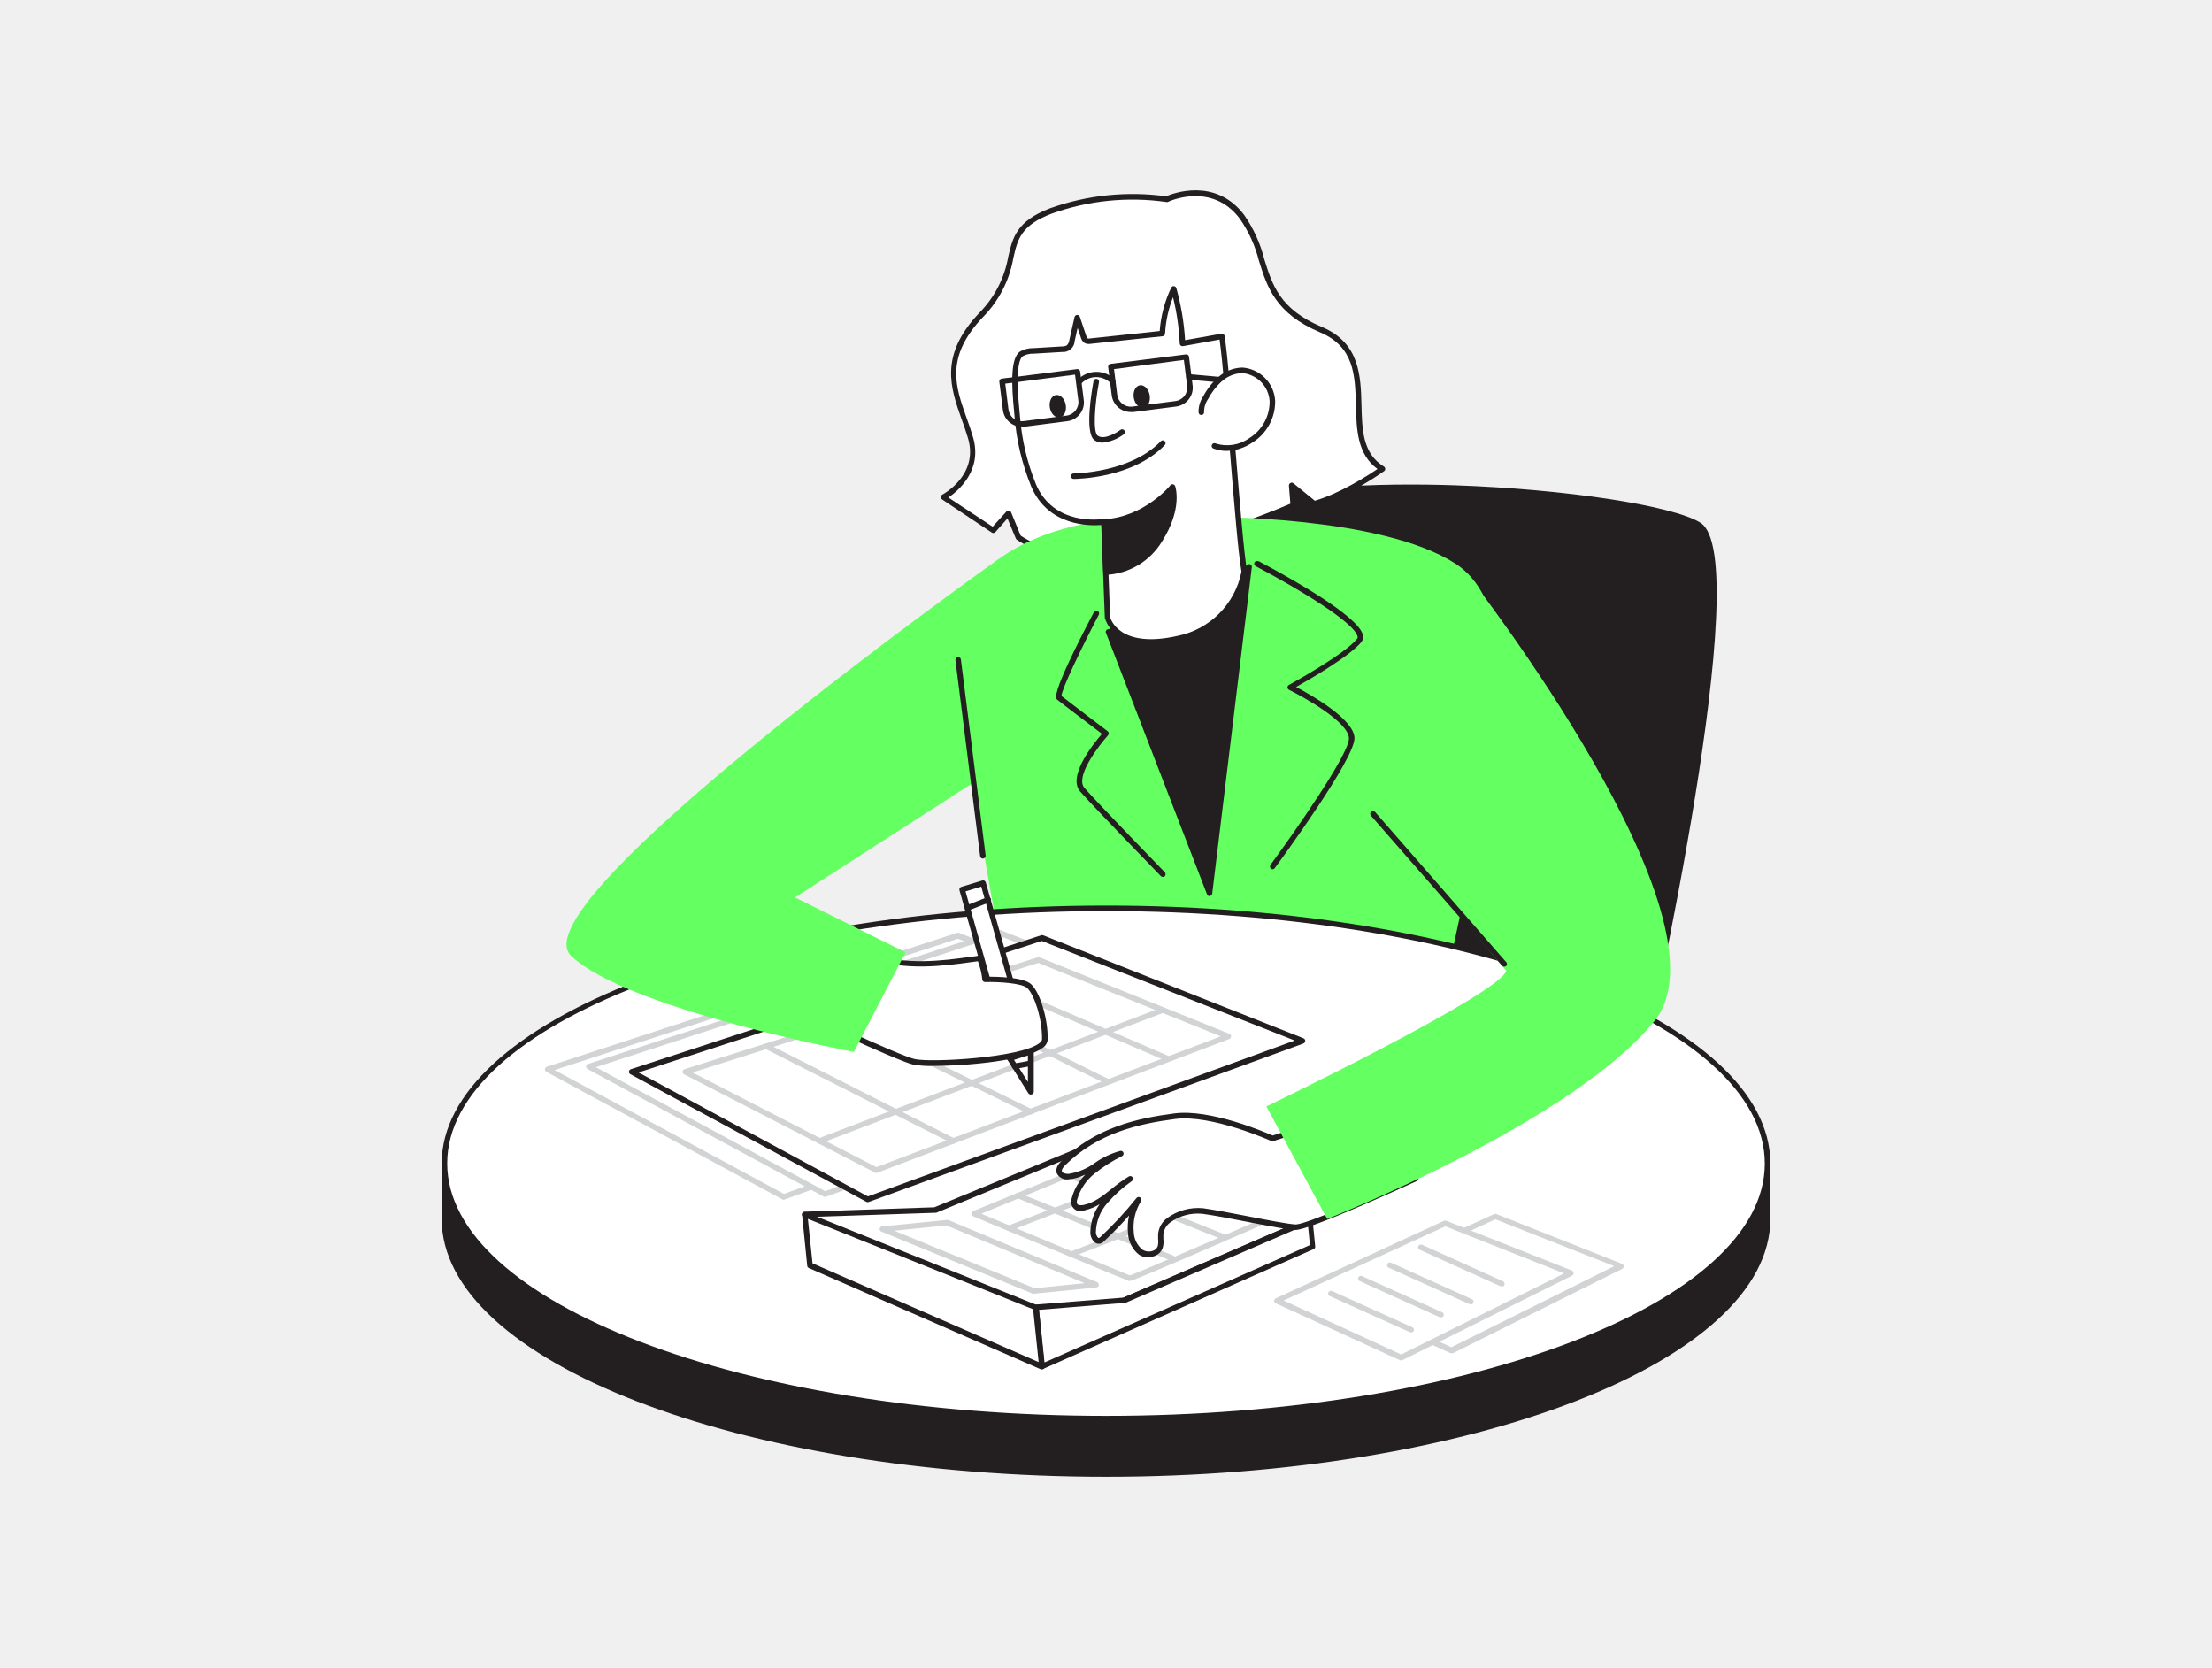
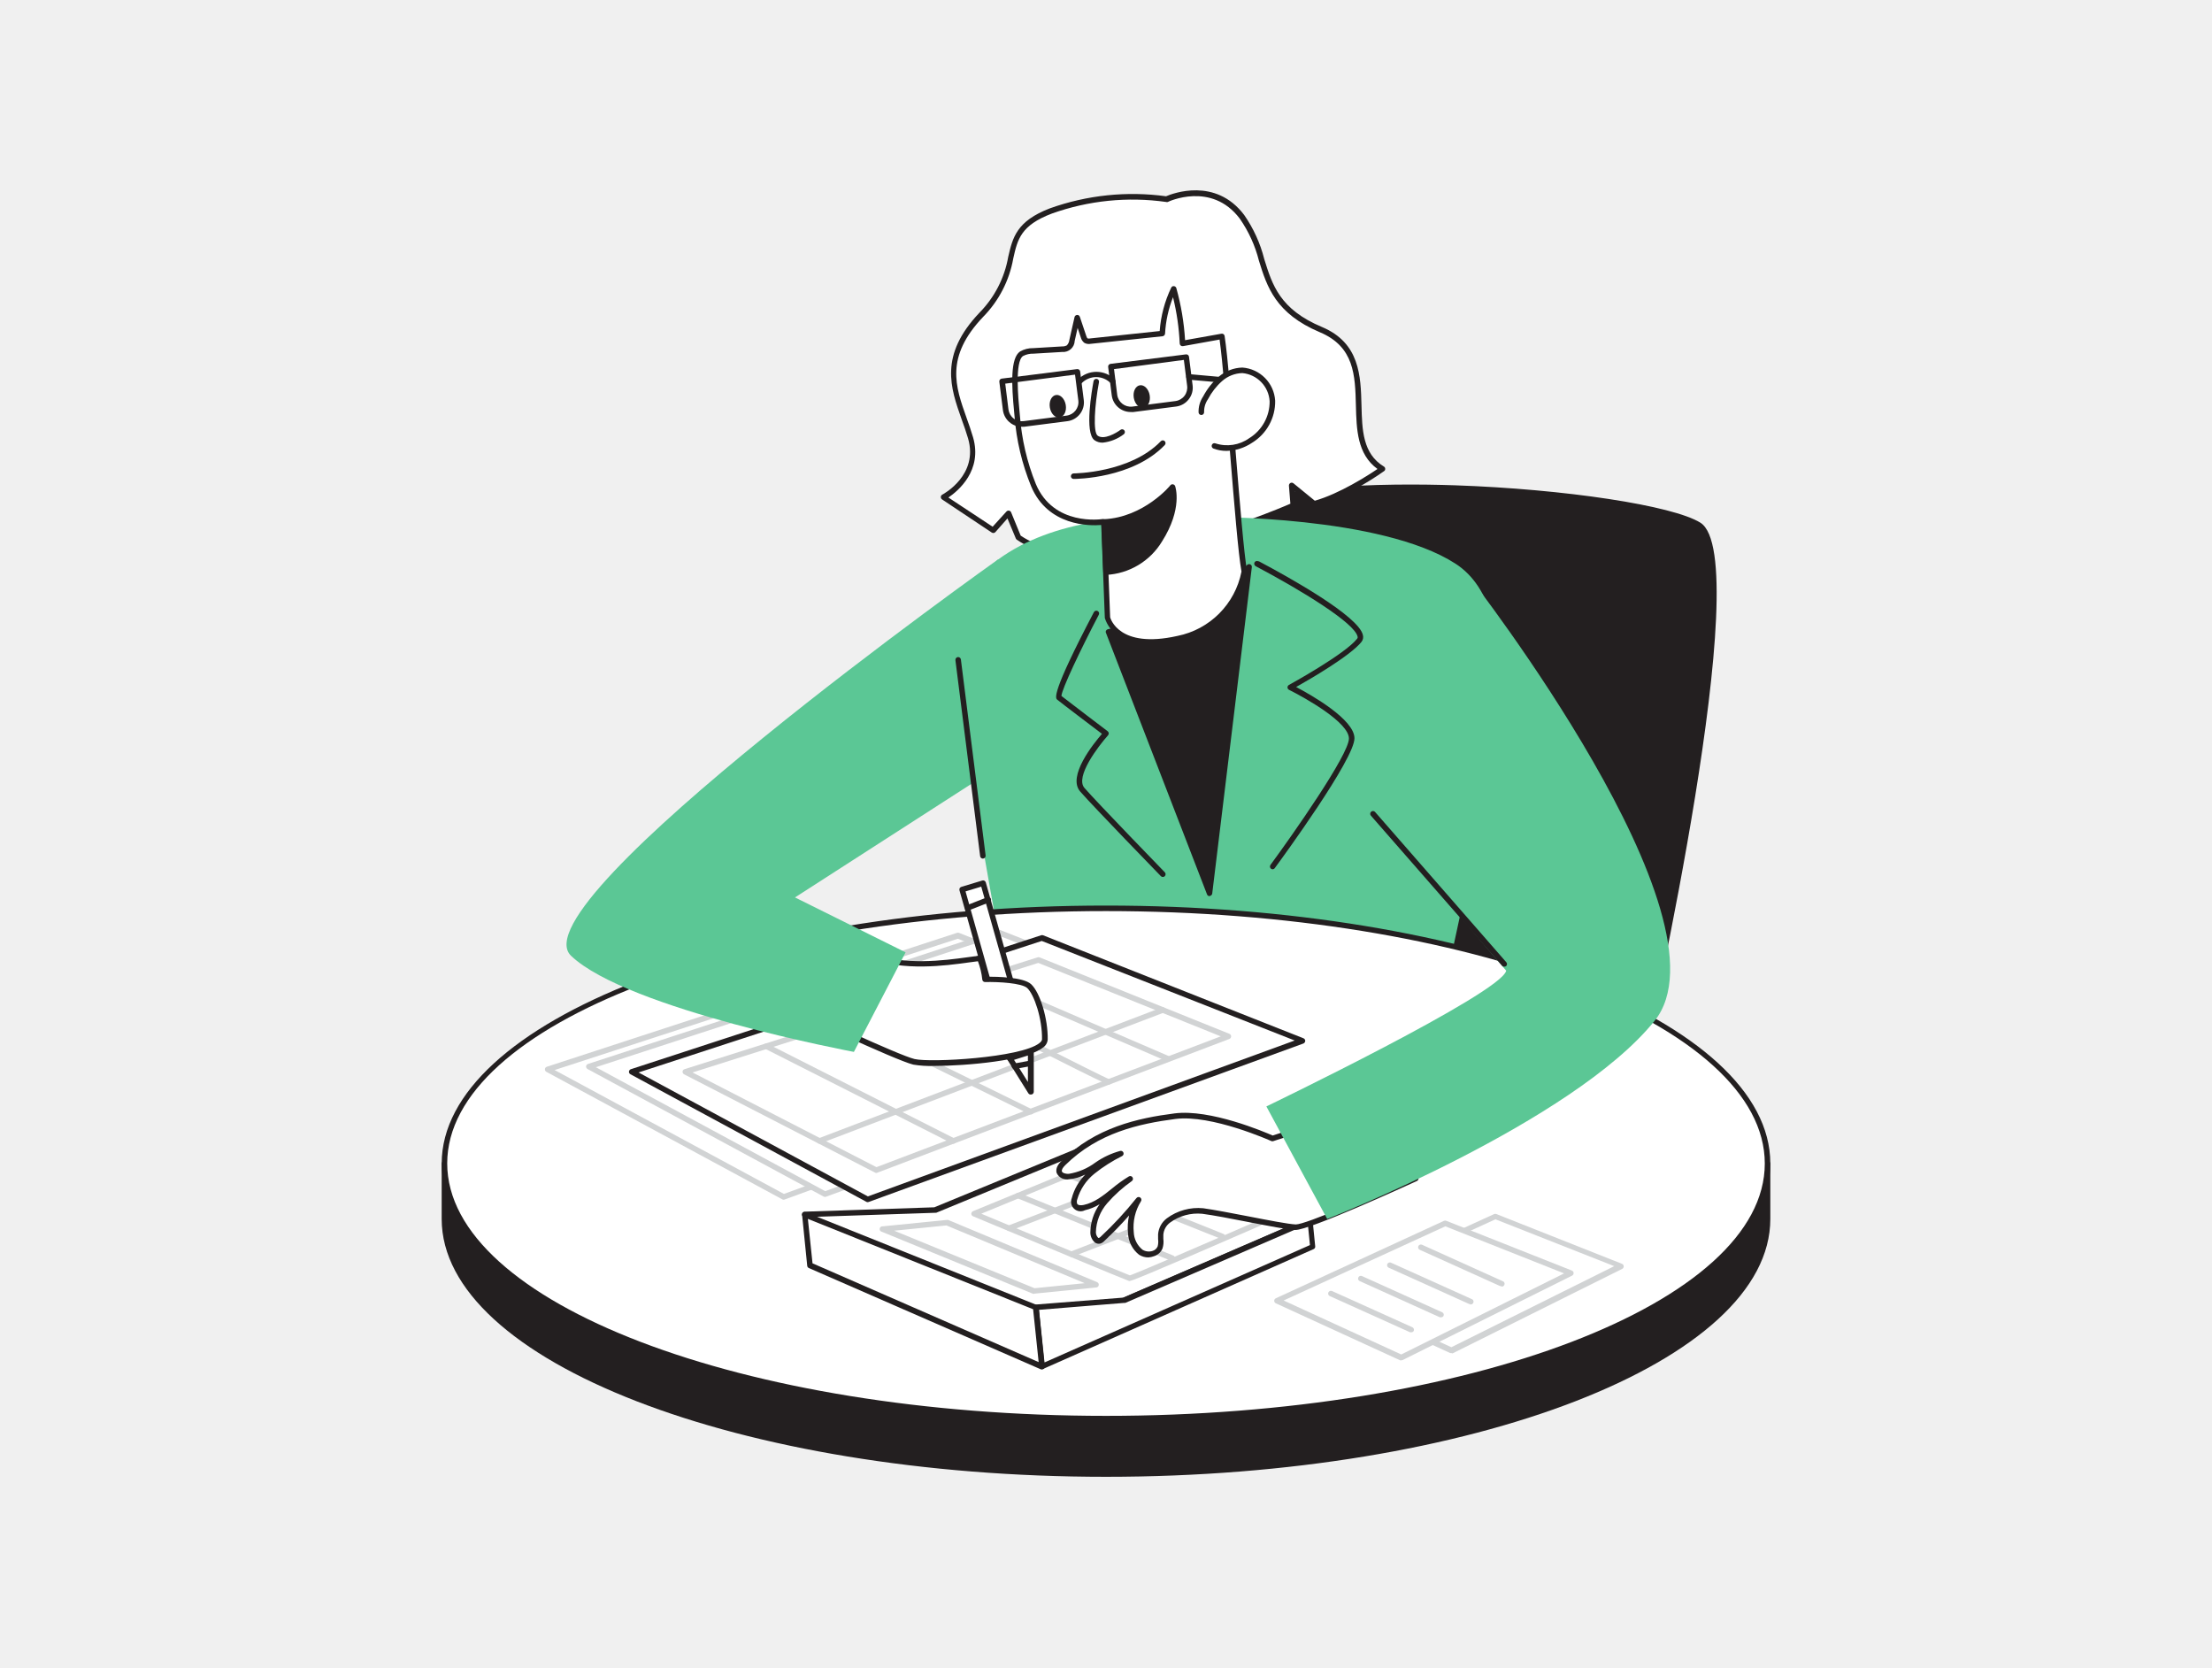
<svg xmlns="http://www.w3.org/2000/svg" viewBox="0 0 400 300" width="406" height="306" class="illustration styles_illustrationTablet__1DWOa">
  <g id="_374_accountant_flatline" data-name="#374_accountant_flatline">
    <path d="M296.78,190.67s20.46-90.28,10.42-96.53-78.61-11.57-87.31,0S205,177.63,205,177.63Z" fill="#231f20" />
    <path d="M296.78,191.17h-.07l-91.77-13a.51.51,0,0,1-.43-.54c.26-2.94,6.3-72.18,15-83.74,5.54-7.36,32.32-7.26,43.57-6.88,19.9.68,39.41,3.65,44.4,6.76,10.22,6.36-9.35,93.36-10.19,97.06A.51.51,0,0,1,296.78,191.17Zm-91.23-14,90.84,12.91c5.72-25.34,18.48-90.6,10.55-95.54-9.5-5.9-78-11.62-86.65-.13C212.15,105.29,206.11,171,205.55,177.2Z" fill="#231f20" />
    <path d="M83.21,209.65C95.09,189,142.86,173.55,200,173.55S304.91,189,316.79,209.65h2.84v10c0,25.47-53.56,46.12-119.63,46.12S80.37,245.14,80.37,219.67v-10Z" fill="#231f20" />
    <path d="M200,266.29c-66.24,0-120.13-20.91-120.13-46.62v-10a.5.5,0,0,1,.5-.5h2.55c6-10.09,20.7-19.24,41.56-25.77,21.26-6.66,48.08-10.33,75.52-10.33s54.26,3.67,75.52,10.33c20.86,6.53,35.6,15.68,41.56,25.77h2.55a.5.5,0,0,1,.5.5v10C320.13,245.38,266.24,266.29,200,266.29ZM80.87,210.15v9.52c0,25.16,53.44,45.62,119.13,45.62s119.13-20.46,119.13-45.62v-9.52h-2.34a.52.52,0,0,1-.44-.25c-11.94-20.77-60.87-35.85-116.35-35.85S95.59,189.13,83.65,209.9a.52.52,0,0,1-.44.25Z" fill="#231f20" />
    <path d="M210.92,35.32s8.24-4,13.65,3.15,2.15,15.3,14.28,20.4,2.3,19.81,11.13,25.19c0,0-6.69,4.78-12.33,6.29L233.58,87l.29,3.61s-35.14,15.85-49.71,5.79l-1.82-4.35-2.74,3-9-6s7-3.66,4.91-10.74-6.64-13.23,1.94-22.26,2-14.72,12.56-18.74A43.37,43.37,0,0,1,210.92,35.32Z" fill="#fff" />
    <path d="M197.48,100.3c-5.72,0-10.27-1.15-13.6-3.45a.52.52,0,0,1-.18-.21L182.18,93,180,95.47a.51.51,0,0,1-.65.09l-9-6a.52.52,0,0,1-.22-.44.49.49,0,0,1,.27-.42c.27-.15,6.57-3.57,4.66-10.16-.34-1.17-.76-2.34-1.17-3.47-2-5.67-4.12-11.54,3.23-19.27a19.06,19.06,0,0,0,5.2-10.1c.8-3.47,1.5-6.46,7.54-8.77a44.49,44.49,0,0,1,21-2.18c1.18-.51,8.94-3.48,14.12,3.37a24.39,24.39,0,0,1,3.64,8c1.45,4.67,2.82,9.08,10.44,12.27,6.85,2.88,7,8.87,7.14,14.15.11,4.5.23,8.75,4.05,11.08a.47.47,0,0,1,.24.41.46.46,0,0,1-.21.42c-.27.2-6.82,4.85-12.49,6.37a.49.49,0,0,1-.45-.09l-3.16-2.58.2,2.45a.51.51,0,0,1-.3.5A133.31,133.31,0,0,1,214.6,97.8,70.57,70.57,0,0,1,197.48,100.3Zm-12.91-4.19c13.5,9.12,45.23-4.23,48.77-5.77l-.26-3.26a.53.53,0,0,1,.27-.49.51.51,0,0,1,.55.06l3.86,3.15c4.47-1.27,9.61-4.57,11.33-5.74-3.67-2.68-3.79-7.15-3.9-11.49-.14-5.46-.28-10.62-6.53-13.24-8-3.38-9.55-8.22-11-12.91a23.29,23.29,0,0,0-3.48-7.64c-5.1-6.75-12.95-3.05-13-3a.47.47,0,0,1-.31,0,43.31,43.31,0,0,0-20.67,2.1C184.61,40,184,42.52,183.23,46a20.07,20.07,0,0,1-5.45,10.56c-6.93,7.29-5,12.61-3,18.24.41,1.14.83,2.33,1.18,3.53,1.74,6-2.69,9.69-4.46,10.89l8,5.28L182,91.75a.53.53,0,0,1,.46-.16.51.51,0,0,1,.38.3Z" fill="#231f20" />
-     <path d="M218.66,92.74s31.12-.25,44.55,8.45,6,37.86,4.16,47.58-10.18,47.37-10.18,47.37l-70.52,4.09s-12.45-61.76-13.38-79.81c-.19-3.75,4.25-17.87,7.21-20C190.5,93.14,204.57,92.13,218.66,92.74Z" fill="#64ff60" />
+     <path d="M218.66,92.74s31.12-.25,44.55,8.45,6,37.86,4.16,47.58-10.18,47.37-10.18,47.37l-70.52,4.09s-12.45-61.76-13.38-79.81c-.19-3.75,4.25-17.87,7.21-20C190.5,93.14,204.57,92.13,218.66,92.74Z" fill="#5bc795" />
    <path d="M225.9,101.76l-7.17,59-18.27-47.27S218.93,109,225.9,101.76Z" fill="#231f20" />
    <path d="M218.73,161.3a.48.48,0,0,1-.46-.32L200,113.71a.45.45,0,0,1,0-.41.52.52,0,0,1,.32-.26c.19,0,18.41-4.56,25.2-11.63a.5.5,0,0,1,.57-.1.48.48,0,0,1,.28.51l-7.16,59a.51.51,0,0,1-.43.44Zm-17.6-47.42,17.35,44.88,6.75-55.67C218.34,109.18,204.16,113.09,201.13,113.88Z" fill="#231f20" />
    <ellipse cx="200" cy="209.65" rx="119.63" ry="46.12" fill="#fff" />
    <path d="M200,256.27c-66.24,0-120.13-20.92-120.13-46.62S133.76,163,200,163s120.13,20.91,120.13,46.62S266.24,256.27,200,256.27ZM200,164c-65.69,0-119.13,20.46-119.13,45.62S134.31,255.27,200,255.27s119.13-20.47,119.13-45.62S265.69,164,200,164Z" fill="#231f20" />
    <polygon points="173.22 168.4 220.34 186.97 141.72 215.69 99.03 192.62 173.22 168.4" fill="#fff" />
    <path d="M141.72,216.19a.53.53,0,0,1-.24-.06L98.79,193.06a.5.5,0,0,1,.08-.91l74.19-24.22a.45.45,0,0,1,.34,0l47.13,18.57a.5.5,0,0,1,.32.47.51.51,0,0,1-.33.46l-78.63,28.72A.47.47,0,0,1,141.72,216.19Zm-41.43-23.45,41.47,22.4L218.94,187l-45.74-18Z" fill="#d1d3d4" />
    <polygon points="180.68 167.9 227.8 186.47 149.18 215.18 106.48 192.12 180.68 167.9" fill="#fff" />
    <path d="M149.18,215.68a.5.5,0,0,1-.24-.06l-42.69-23.06a.53.53,0,0,1-.27-.49.51.51,0,0,1,.35-.43l74.19-24.22a.5.5,0,0,1,.34,0L228,186a.51.51,0,0,1,.31.47.51.51,0,0,1-.33.47l-78.62,28.71A.51.51,0,0,1,149.18,215.68Zm-41.43-23.45,41.47,22.41,77.17-28.19-45.73-18Z" fill="#d1d3d4" />
    <polygon points="188.4 168.84 235.53 187.42 156.9 216.13 114.21 193.06 188.4 168.84" fill="#fff" />
    <path d="M156.9,216.63a.46.46,0,0,1-.23-.06L114,193.5a.48.48,0,0,1-.26-.48.5.5,0,0,1,.34-.43l74.19-24.22a.5.5,0,0,1,.34,0L235.71,187a.51.51,0,0,1,.32.47.54.54,0,0,1-.33.47L157.07,216.6A.47.47,0,0,1,156.9,216.63Zm-41.43-23.45,41.47,22.41,77.18-28.19-45.74-18Z" fill="#231f20" />
    <path d="M148.19,206.06a.48.48,0,0,1-.46-.32.5.5,0,0,1,.29-.65l62.08-23.67a.51.51,0,0,1,.64.29.5.5,0,0,1-.29.65L148.37,206A.57.57,0,0,1,148.19,206.06Z" fill="#d1d3d4" />
    <path d="M211.11,191.11a.48.48,0,0,1-.2,0l-33-14.21a.5.5,0,0,1,.4-.92l33,14.22a.49.49,0,0,1,.26.65A.5.5,0,0,1,211.11,191.11Z" fill="#d1d3d4" />
    <path d="M200.59,195.36c-.53,0-3.47-1.44-33.67-16.75a.5.5,0,0,1,.45-.9c8.88,4.51,32,16.23,33.22,16.7a.49.49,0,0,1,.31.24.51.51,0,0,1-.19.68A.19.19,0,0,1,200.59,195.36Z" fill="#d1d3d4" />
    <path d="M186.4,200.73a.44.44,0,0,1-.22,0l-33.4-16.37a.51.51,0,0,1-.23-.67.5.5,0,0,1,.67-.23l33.4,16.38a.49.49,0,0,1-.22.94Z" fill="#d1d3d4" />
    <path d="M158.46,211.35a.43.43,0,0,1-.22-.06L123.7,193.51a.5.5,0,0,1-.27-.49.48.48,0,0,1,.34-.43l63.86-20.23a.5.5,0,0,1,.34,0l34.34,13.83a.5.5,0,0,1,0,.93l-63.66,24.18A.39.39,0,0,1,158.46,211.35Zm-33.23-18.17,33.26,17.12,62.26-23.65-33-13.28Z" fill="#d1d3d4" />
    <path d="M199.59,93.64l.66,17.26s1.47,6.37,12.76,3.84a15.36,15.36,0,0,0,12-12.14c-1.1-6-2.88-35-4-42.52l-7.13,1.28a43.91,43.91,0,0,0-1.59-9.87,21.34,21.34,0,0,0-2.06,8.07l-13,1.37a1.27,1.27,0,0,1-.82-.09,1.31,1.31,0,0,1-.44-.72l-1.14-3.42-.93,4.1a1.59,1.59,0,0,1-1.8,1.61l-5.19.31a4.18,4.18,0,0,0-2.15.52c-1.93,1.32-1,9.12-.78,11.24A41.84,41.84,0,0,0,186.89,87C190.31,95.13,199.59,93.64,199.59,93.64Z" fill="#fff" />
    <path d="M208.14,115.84a10.1,10.1,0,0,1-6-1.67,6,6,0,0,1-2.35-3.16l-.65-16.82c-2.11.17-9.65.22-12.68-7a42.07,42.07,0,0,1-3-12.67l-.07-.76c-.49-5-.69-9.75,1.06-10.94a4.61,4.61,0,0,1,2.4-.61l5.19-.31a1.68,1.68,0,0,0,.89-.2,1.73,1.73,0,0,0,.45-1l.93-4.1a.5.5,0,0,1,.46-.39.48.48,0,0,1,.5.34L196.43,60c.06.15.13.39.24.45a1,1,0,0,0,.5,0l12.54-1.33a21.82,21.82,0,0,1,2.08-7.84.47.47,0,0,1,.49-.28.5.5,0,0,1,.44.36,44.82,44.82,0,0,1,1.58,9.41l6.57-1.17a.48.48,0,0,1,.38.08.5.5,0,0,1,.2.33c.56,3.68,1.28,12.51,2,21.06.74,9,1.5,18.4,2.06,21.45a15.77,15.77,0,0,1-12.37,12.72A22.8,22.8,0,0,1,208.14,115.84Zm-8.55-22.7a.52.52,0,0,1,.32.11.51.51,0,0,1,.18.37l.66,17.26c.05.14,1.53,5.75,12.15,3.37a14.75,14.75,0,0,0,11.6-11.64c-.58-3.16-1.3-12.06-2.07-21.47-.66-8.16-1.35-16.57-1.89-20.48l-6.62,1.19a.5.5,0,0,1-.59-.47A43.21,43.21,0,0,0,212.12,53a21.1,21.1,0,0,0-1.44,6.58.52.52,0,0,1-.45.48l-13,1.37a1.73,1.73,0,0,1-1.14-.17,1.79,1.79,0,0,1-.65-1l-.57-1.71-.53,2.35a2.08,2.08,0,0,1-2.26,2l-5.19.31a3.79,3.79,0,0,0-1.9.43c-1.5,1-.85,7.8-.63,10l.07.76a41.29,41.29,0,0,0,2.88,12.37c3.22,7.66,11.8,6.39,12.16,6.33Z" fill="#231f20" />
    <path d="M199.94,102.71a12.1,12.1,0,0,0,9.72-5.77c3.66-5.83,2.32-9.62,2.32-9.62s-4.88,6-12.39,6.32Z" fill="#231f20" />
    <path d="M200,103.21h0a.5.5,0,0,1-.49-.48l-.35-9.07a.5.5,0,0,1,.48-.52c7.18-.33,12-6.08,12-6.14a.51.51,0,0,1,.86.15c.06.17,1.38,4.09-2.36,10A12.55,12.55,0,0,1,200,103.21Zm.16-9.1.31,8.07a11.77,11.77,0,0,0,8.82-5.51c2.45-3.9,2.57-6.86,2.43-8.27A18.94,18.94,0,0,1,200.11,94.11Z" fill="#231f20" />
    <path d="M198.24,68.27s-1.71,9,0,10.18,4.71-1.07,4.71-1.07" fill="#fff" />
    <path d="M199.4,79.3a2.47,2.47,0,0,1-1.48-.44c-1.85-1.33-.46-9.14-.17-10.69a.51.51,0,0,1,.59-.4.5.5,0,0,1,.39.59c-.79,4.17-1.11,9.06-.23,9.68,1.14.82,3.36-.49,4.12-1.06a.5.5,0,0,1,.7.1.51.51,0,0,1-.1.7A7.62,7.62,0,0,1,199.4,79.3Z" fill="#231f20" />
    <ellipse cx="205.6" cy="70.16" rx="1.45" ry="2.05" transform="matrix(0.99, -0.17, 0.17, 0.99, -9.01, 36.45)" fill="#231f20" />
    <ellipse cx="190.5" cy="71.94" rx="1.45" ry="2.05" transform="matrix(0.99, -0.17, 0.17, 0.99, -9.54, 33.88)" fill="#231f20" />
    <path d="M204.46,73.76a3.46,3.46,0,0,1-3.42-3l-.65-5.15a.5.5,0,0,1,.44-.56l13.62-1.71a.49.49,0,0,1,.56.43l.65,5.15a3.37,3.37,0,0,1-.7,2.54,3.41,3.41,0,0,1-2.29,1.31l-7.78,1h0Zm.37-.53ZM201.45,66l.58,4.66a2.47,2.47,0,0,0,2.73,2.12l7.79-1A2.46,2.46,0,0,0,214.67,69l-.59-4.66Z" fill="#231f20" />
    <path d="M184.78,76.43a3.46,3.46,0,0,1-3.42-3l-.65-5.15a.5.5,0,0,1,.43-.56L194.77,66a.5.5,0,0,1,.56.44l.65,5.15a3.37,3.37,0,0,1-.7,2.54A3.41,3.41,0,0,1,193,75.42l-7.78,1Zm-3-7.8.58,4.66a2.44,2.44,0,0,0,2.73,2.12h0l7.79-1A2.46,2.46,0,0,0,195,71.7L194.4,67Z" fill="#231f20" />
    <path d="M224.61,68.77h0l-9.65-.86a.51.51,0,0,1-.45-.55.5.5,0,0,1,.54-.45l9.65.87a.49.49,0,0,1,.45.54A.5.5,0,0,1,224.61,68.77Z" fill="#231f20" />
    <path d="M217.24,73.8a4.44,4.44,0,0,1,.76-2.61,12.38,12.38,0,0,1,2.68-3.41,6.28,6.28,0,0,1,4-1.56c2.85,0,5.25,2.71,5.43,5.55a8.26,8.26,0,0,1-3.93,7.15,7.36,7.36,0,0,1-6.55,1" fill="#fff" />
    <path d="M221.79,80.79a6.51,6.51,0,0,1-2.37-.43.5.5,0,0,1,.37-.93,6.85,6.85,0,0,0,6.1-.93,7.75,7.75,0,0,0,3.7-6.7,5.44,5.44,0,0,0-4.94-5.08h0A5.75,5.75,0,0,0,221,68.16a11.51,11.51,0,0,0-2.56,3.28,3.9,3.9,0,0,0-.7,2.3.51.51,0,0,1-.44.56.51.51,0,0,1-.56-.44,4.9,4.9,0,0,1,.83-2.92,12.39,12.39,0,0,1,2.79-3.54,6.82,6.82,0,0,1,4.3-1.68,6.4,6.4,0,0,1,5.93,6,8.72,8.72,0,0,1-4.16,7.59A8.59,8.59,0,0,1,221.79,80.79Z" fill="#231f20" />
    <path d="M195.25,68.77a.5.5,0,0,1-.32-.88,4.68,4.68,0,0,1,6.67,0,.5.5,0,0,1-.73.68,3.67,3.67,0,0,0-5.29,0A.5.5,0,0,1,195.25,68.77Z" fill="#231f20" />
    <path d="M194.15,85.86a.5.5,0,0,1-.5-.5.51.51,0,0,1,.5-.5c.1,0,10.24-.07,15.77-5.83a.49.49,0,0,1,.7,0,.5.5,0,0,1,0,.71C204.81,85.79,194.59,85.86,194.15,85.86Z" fill="#231f20" />
    <polygon points="189.04 240.53 236.85 219.86 198.65 205.9 169.1 218.09 145.54 218.88 189.04 240.53" fill="#fff" />
    <path d="M189,241a.46.46,0,0,1-.23-.06l-43.49-21.65a.5.5,0,0,1-.26-.55.49.49,0,0,1,.47-.39l23.46-.79,29.47-12.15a.5.5,0,0,1,.36,0l38.21,14a.5.5,0,0,1,0,.93L189.24,241A.53.53,0,0,1,189,241Zm-41.5-21.72L189.05,240,235.5,219.9l-36.84-13.47-29.37,12.12a.39.39,0,0,1-.18,0Z" fill="#231f20" />
    <polygon points="236.85 219.86 237.34 224.7 188.4 246.35 187.33 235.64 203.25 234.38 236.85 219.86" fill="#fff" />
    <path d="M188.4,246.85a.55.55,0,0,1-.25-.07.51.51,0,0,1-.25-.38l-1.07-10.71a.54.54,0,0,1,.11-.37.52.52,0,0,1,.35-.18l15.83-1.25,33.54-14.49a.51.51,0,0,1,.45,0,.52.52,0,0,1,.24.38l.48,4.84a.47.47,0,0,1-.29.5L188.6,246.8A.46.46,0,0,1,188.4,246.85Zm-.52-10.75,1,9.51,48-21.22-.38-3.8-33,14.25a.28.28,0,0,1-.15,0Z" fill="#231f20" />
    <polygon points="188.4 246.35 146.46 228.03 145.54 218.88 187.33 235.64 188.4 246.35" fill="#fff" />
    <path d="M188.4,246.85a.46.46,0,0,1-.2,0l-41.94-18.31a.5.5,0,0,1-.29-.41l-.92-9.15a.51.51,0,0,1,.68-.52l41.78,16.77a.47.47,0,0,1,.31.41l1.08,10.71a.48.48,0,0,1-.21.45A.51.51,0,0,1,188.4,246.85Zm-41.47-19.16,40.89,17.86-1-9.56-40.73-16.34Z" fill="#231f20" />
    <path d="M187,233.2a.63.63,0,0,1-.19,0L159.5,222a.5.5,0,0,1,.14-1l11.57-1.16a.67.67,0,0,1,.24,0l26.94,11.25a.5.5,0,0,1,.3.54.49.49,0,0,1-.44.42l-11.17,1.12Zm-25.3-11.41,25.38,10.4,9.07-.91-25-10.44Z" fill="#d1d3d4" />
    <path d="M204.24,230.89h-.06c-.36-.08-19.86-8.21-28.23-11.71a.5.5,0,0,1-.31-.46.53.53,0,0,1,.31-.46l23.23-9.56a.5.5,0,0,1,.38,0l28.37,11.24a.5.5,0,0,1,0,.93C206.32,230.29,204.54,230.89,204.24,230.89Zm-26.79-12.17c9.35,3.9,25.25,10.52,26.87,11.15,1.43-.48,13.49-5.68,22.13-9.45l-27.07-10.73Z" fill="#d1d3d4" />
    <path d="M212,227.25a.43.43,0,0,1-.19,0L183.92,215.9a.5.5,0,0,1,.38-.93l27.88,11.32a.49.49,0,0,1,.27.65A.5.5,0,0,1,212,227.25Z" fill="#d1d3d4" />
    <path d="M221.06,223.29a.54.54,0,0,1-.21,0c-.53-.24-18.45-7.35-27.85-11.08a.5.5,0,0,1-.28-.64.51.51,0,0,1,.65-.29c1.12.45,27.33,10.83,27.91,11.11a.5.5,0,0,1-.22.95Z" fill="#d1d3d4" />
    <path d="M182.46,221.85a.52.52,0,0,1-.47-.32.5.5,0,0,1,.29-.65l24.14-9.33a.5.5,0,0,1,.65.29.49.49,0,0,1-.29.64l-24.14,9.33A.39.39,0,0,1,182.46,221.85Z" fill="#d1d3d4" />
    <path d="M193.74,226.55a.5.5,0,0,1-.46-.32.51.51,0,0,1,.28-.65c9.2-3.54,23.13-9,24.27-9.77a.49.49,0,0,1,.38-.18h0a.5.5,0,0,1,.5.5c0,.45,0,.83-24.79,10.38A.39.39,0,0,1,193.74,226.55Zm24.43-10.36h0Z" fill="#d1d3d4" />
    <path d="M246.07,199.51c-.18.52-16,5.61-16,5.61s-10.87-4.92-17.64-4.05c-7.61,1-14.54,2.92-20.17,8.47-.46.46-.94,1.07-.74,1.68s1.06.83,1.74.77c3.44-.27,6-3.44,9.38-4.16a29.14,29.14,0,0,0-5.1,3.24,9.72,9.72,0,0,0-3.28,5,1.47,1.47,0,0,0,.05,1.13c.32.56,1.1.58,1.73.44,3.21-.7,5.45-3.54,8.3-5.18a25.62,25.62,0,0,0-4.54,4.09,8.83,8.83,0,0,0-2.17,5.6c0,.76.51,1.74,1.24,1.52a1.39,1.39,0,0,0,.5-.34,67,67,0,0,0,6.47-7,9.46,9.46,0,0,0-1.36,5.89,4.7,4.7,0,0,0,1.81,3.54c1.14.75,3,.44,3.47-.84a7.62,7.62,0,0,0,.1-2.34c.18-3.18,5-4.59,7.6-4.24,4.4.59,14.35,2.83,16.78,2.93S256,212.41,256,212.41" fill="#fff" />
    <path d="M207.67,226.62a3.11,3.11,0,0,1-1.69-.48,5.25,5.25,0,0,1-2-3.91,10.08,10.08,0,0,1,.19-3.19c-1.41,1.61-2.91,3.15-4.47,4.61a1.68,1.68,0,0,1-.7.46,1.17,1.17,0,0,1-1-.18,2.43,2.43,0,0,1-.83-1.81,9,9,0,0,1,1.67-5.11,9.07,9.07,0,0,1-2.65,1.08,1.72,1.72,0,0,1-2.38-2.18,9.54,9.54,0,0,1,2.44-4.27,8.09,8.09,0,0,1-2.91.85,2.05,2.05,0,0,1-2.25-1.11c-.34-1,.56-1.9.85-2.19,6.16-6.07,13.8-7.76,20.46-8.61,6.45-.83,16.25,3.35,17.74,4,5.69-1.83,14.73-4.84,15.62-5.41a.51.51,0,0,1,.54-.14.49.49,0,0,1,.31.63c-.09.28-.25.76-16.34,5.93a.5.5,0,0,1-.36,0c-.11-.05-10.83-4.86-17.38-4s-13.94,2.47-19.88,8.33c-.5.49-.71.88-.62,1.16s.72.47,1.24.43a11,11,0,0,0,4.82-2.05,14.53,14.53,0,0,1,4.49-2.1.5.5,0,0,1,.34.93,28.11,28.11,0,0,0-5,3.18,9.3,9.3,0,0,0-3.13,4.69,1.13,1.13,0,0,0,0,.77c.17.3.75.3,1.19.2,1.93-.42,3.49-1.66,5.15-3a24.87,24.87,0,0,1,3-2.15.48.48,0,0,1,.66.15.5.5,0,0,1-.11.68,24.92,24.92,0,0,0-4.45,4,8.29,8.29,0,0,0-2.06,5.27,1.46,1.46,0,0,0,.42,1,.16.16,0,0,0,.17,0,.85.85,0,0,0,.31-.23,64.84,64.84,0,0,0,6.42-6.94.5.5,0,0,1,.82.58,8.86,8.86,0,0,0-1.29,5.57,4.3,4.3,0,0,0,1.58,3.17,2.2,2.2,0,0,0,1.81.22,1.44,1.44,0,0,0,.93-.82,3.29,3.29,0,0,0,.08-1.31c0-.29,0-.59,0-.88a4,4,0,0,1,1.58-2.89,9.52,9.52,0,0,1,6.59-1.82c2,.28,5.17.89,8.23,1.48,3.54.69,7.21,1.4,8.5,1.45h0c1.81,0,13.82-5.23,21.49-8.77a.5.5,0,0,1,.67.24.52.52,0,0,1-.25.67c-2,.91-19.47,8.91-22,8.86-1.37-.06-4.9-.74-8.65-1.47-3-.59-6.19-1.2-8.18-1.46a8.48,8.48,0,0,0-5.81,1.59,3,3,0,0,0-1.22,2.18c0,.25,0,.5,0,.76a4,4,0,0,1-.15,1.73,2.41,2.41,0,0,1-1.54,1.41A3.35,3.35,0,0,1,207.67,226.62Z" fill="#231f20" />
-     <path d="M265.75,103.63S314,165.5,299.19,183.86,240,219.67,240,219.67l-11-20.35s42.44-20.44,43.37-24.54l-31.2-36.66S248.63,100.48,265.75,103.63Z" fill="#64ff60" />
+     <path d="M265.75,103.63S314,165.5,299.19,183.86,240,219.67,240,219.67l-11-20.35s42.44-20.44,43.37-24.54l-31.2-36.66S248.63,100.48,265.75,103.63Z" fill="#5bc795" />
    <line x1="271.96" y1="173.55" x2="248.24" y2="146.41" fill="#fff" />
    <path d="M272,174.05a.48.48,0,0,1-.38-.17l-23.72-27.14a.5.5,0,0,1,.76-.66l23.71,27.15a.5.5,0,0,1,0,.7A.54.54,0,0,1,272,174.05Z" fill="#231f20" />
    <path d="M210.28,157.83a.48.48,0,0,1-.36-.15c-.13-.12-12.17-12.54-14.58-15.29s2.43-8.7,3.93-10.44c-1.64-1.24-7.34-5.56-8.08-6.17-.35-.28-1.17-1,6.62-15.83a.5.5,0,0,1,.68-.21.5.5,0,0,1,.21.67c-3.32,6.35-6.69,13.44-6.76,14.69,1.26,1,8.29,6.32,8.36,6.38a.49.49,0,0,1,.07.73c-1.78,2-6,7.52-4.27,9.52,2.39,2.74,14.41,15.13,14.53,15.25a.5.5,0,0,1,0,.71A.45.45,0,0,1,210.28,157.83Zm-18.34-32.64h0Z" fill="#231f20" />
    <path d="M230.15,156.44a.53.53,0,0,1-.3-.09.51.51,0,0,1-.11-.7c3.95-5.37,14.19-19.94,14.19-22.85s-7.82-7.3-10.83-8.81a.49.49,0,0,1-.28-.44.51.51,0,0,1,.26-.44c.1-.06,10.12-5.54,12.34-8.37a.4.4,0,0,0,.07-.38c-.53-2.47-10.2-8.37-18.32-12.67l-.1-.06a.5.5,0,0,1-.21-.68.51.51,0,0,1,.68-.2l.1,0c5.42,2.87,18.1,9.92,18.82,13.36a1.4,1.4,0,0,1-.25,1.2c-2,2.52-9.34,6.77-11.83,8.17,2.75,1.45,10.55,5.87,10.55,9.27,0,3.76-12.91,21.44-14.38,23.44A.51.51,0,0,1,230.15,156.44Z" fill="#231f20" />
    <polygon points="186.4 189.46 182.6 190.62 173.98 160.1 177.78 158.95 186.4 189.46" fill="#fff" />
    <path d="M182.6,191.11a.5.5,0,0,1-.24-.06.48.48,0,0,1-.24-.3l-8.62-30.52a.5.5,0,0,1,.34-.61l3.8-1.15a.5.5,0,0,1,.62.34l8.62,30.52a.49.49,0,0,1-.33.61l-3.81,1.15A.32.32,0,0,1,182.6,191.11Zm-8-30.67L182.94,190l2.85-.86-8.35-29.56Z" fill="#231f20" />
    <polygon points="186.4 189.46 182.6 190.62 186.37 196.67 186.4 189.46" fill="#fff" />
    <path d="M186.37,197.17a.49.49,0,0,1-.42-.24l-3.78-6.05a.52.52,0,0,1,0-.44.49.49,0,0,1,.33-.3l3.8-1.16a.53.53,0,0,1,.44.08.51.51,0,0,1,.2.4l0,7.21a.5.5,0,0,1-.36.48Zm-3-6.27,2.51,4,0-4.79Z" fill="#231f20" />
    <path d="M157.26,172.09s-12.2,2.69-14.73,9.22c0,0,19.49,9.22,22.74,10s23.59-.42,23.66-4-1.35-8.27-2.84-9.65-8-1.22-8-1.22a13,13,0,0,0-1-3.78C174.48,172.78,164.76,175,157.26,172.09Z" fill="#fff" />
    <path d="M168.79,192a18.91,18.91,0,0,1-3.64-.24c-3.26-.79-22-9.66-22.83-10a.5.5,0,0,1-.25-.64c2.59-6.71,14.58-9.42,15.09-9.53a.58.58,0,0,1,.29,0c6,2.34,13.47,1.31,17.49.76.93-.13,1.67-.23,2.18-.26a.49.49,0,0,1,.48.28,12.68,12.68,0,0,1,1,3.49c1.61,0,6.46.06,7.86,1.36,1.64,1.52,3.06,6.3,3,10a1.93,1.93,0,0,1-.89,1.48C185.68,191,174.84,192,168.79,192Zm-25.61-11c2.9,1.36,19.31,9.06,22.2,9.75s19.16-.23,22.55-2.86c.33-.25.49-.48.5-.7.06-3.7-1.41-8.1-2.68-9.28-1-.9-5.17-1.14-7.61-1.08a.49.49,0,0,1-.51-.45,13.05,13.05,0,0,0-.79-3.31l-1.76.23c-4.08.56-11.64,1.6-17.85-.76C155.9,172.93,145.78,175.52,143.18,181.07Z" fill="#231f20" />
    <line x1="174.98" y1="163.41" x2="178.69" y2="161.96" fill="#fff" />
    <path d="M175,163.91a.51.51,0,0,1-.47-.32.5.5,0,0,1,.29-.64l3.71-1.46a.5.5,0,0,1,.65.29.5.5,0,0,1-.29.64l-3.71,1.46A.57.57,0,0,1,175,163.91Z" fill="#231f20" />
    <line x1="183.5" y1="192.06" x2="186.39" y2="191.53" fill="#fff" />
    <path d="M183.5,192.56a.5.5,0,0,1-.09-1l2.89-.53a.49.49,0,0,1,.58.4.5.5,0,0,1-.4.58l-2.89.53Z" fill="#231f20" />
-     <path d="M180.5,100.4s-87.41,62-77.23,71.69,51.14,17.37,51.14,17.37l9.35-18-20-9.93c5.73-3.7,36.73-23.64,36.73-23.64Z" fill="#64ff60" />
+     <path d="M180.5,100.4s-87.41,62-77.23,71.69,51.14,17.37,51.14,17.37l9.35-18-20-9.93c5.73-3.7,36.73-23.64,36.73-23.64Z" fill="#5bc795" />
    <line x1="177.73" y1="154.01" x2="173.27" y2="118.57" fill="#fff" />
    <path d="M177.73,154.51a.5.5,0,0,1-.49-.44l-4.47-35.44a.51.51,0,0,1,.44-.56.5.5,0,0,1,.55.44l4.47,35.43a.5.5,0,0,1-.43.56Z" fill="#231f20" />
    <path d="M172.38,206.06a.59.59,0,0,1-.22-.05l-33.83-17.13a.49.49,0,0,1-.22-.67.5.5,0,0,1,.67-.23l33.83,17.13a.5.5,0,0,1-.23.95Z" fill="#d1d3d4" />
    <polygon points="270.4 219.19 239.97 233.1 262.46 243.42 293.12 228.15 270.4 219.19" fill="#fff" />
    <path d="M262.46,243.92a.54.54,0,0,1-.21,0l-22.48-10.31a.5.5,0,0,1,0-.91l30.42-13.92a.51.51,0,0,1,.4,0l22.72,9a.49.49,0,0,1,.31.44.5.5,0,0,1-.27.47l-30.67,15.28A.54.54,0,0,1,262.46,243.92ZM241.18,233.1l21.27,9.76L291.9,228.2l-21.48-8.47Z" fill="#d1d3d4" />
    <polygon points="261.34 220.49 230.92 234.41 253.4 244.73 284.06 229.46 261.34 220.49" fill="#fff" />
    <path d="M253.4,245.23a.54.54,0,0,1-.21,0l-22.48-10.31a.5.5,0,0,1,0-.91L261.13,220a.51.51,0,0,1,.4,0l22.72,9a.49.49,0,0,1,.31.44.5.5,0,0,1-.27.47l-30.67,15.28A.54.54,0,0,1,253.4,245.23Zm-21.28-10.82,21.27,9.76,29.45-14.66L261.36,221Z" fill="#d1d3d4" />
    <line x1="240.67" y1="233.1" x2="255.2" y2="239.66" fill="#fff" />
    <path d="M255.2,240.16a.54.54,0,0,1-.21,0l-14.53-6.55a.5.5,0,0,1-.25-.66.51.51,0,0,1,.67-.25l14.52,6.55a.51.51,0,0,1,.25.66A.49.49,0,0,1,255.2,240.16Z" fill="#d1d3d4" />
    <line x1="246.05" y1="230.4" x2="260.58" y2="236.95" fill="#fff" />
    <path d="M260.58,237.45a.45.45,0,0,1-.2,0l-14.53-6.56a.5.5,0,0,1,.41-.91l14.53,6.56a.5.5,0,0,1,.25.66A.52.52,0,0,1,260.58,237.45Z" fill="#d1d3d4" />
    <line x1="251.32" y1="228.02" x2="265.85" y2="234.58" fill="#fff" />
    <path d="M265.85,235.08a.54.54,0,0,1-.21-.05l-14.52-6.55a.49.49,0,0,1-.25-.66.5.5,0,0,1,.66-.25l14.53,6.55a.5.5,0,0,1-.21,1Z" fill="#d1d3d4" />
    <line x1="256.94" y1="224.75" x2="271.47" y2="231.3" fill="#fff" />
    <path d="M271.47,231.8a.52.52,0,0,1-.21,0l-14.53-6.56a.5.5,0,0,1-.25-.66.51.51,0,0,1,.67-.25l14.52,6.56a.5.5,0,0,1-.2,1Z" fill="#d1d3d4" />
  </g>
</svg>
